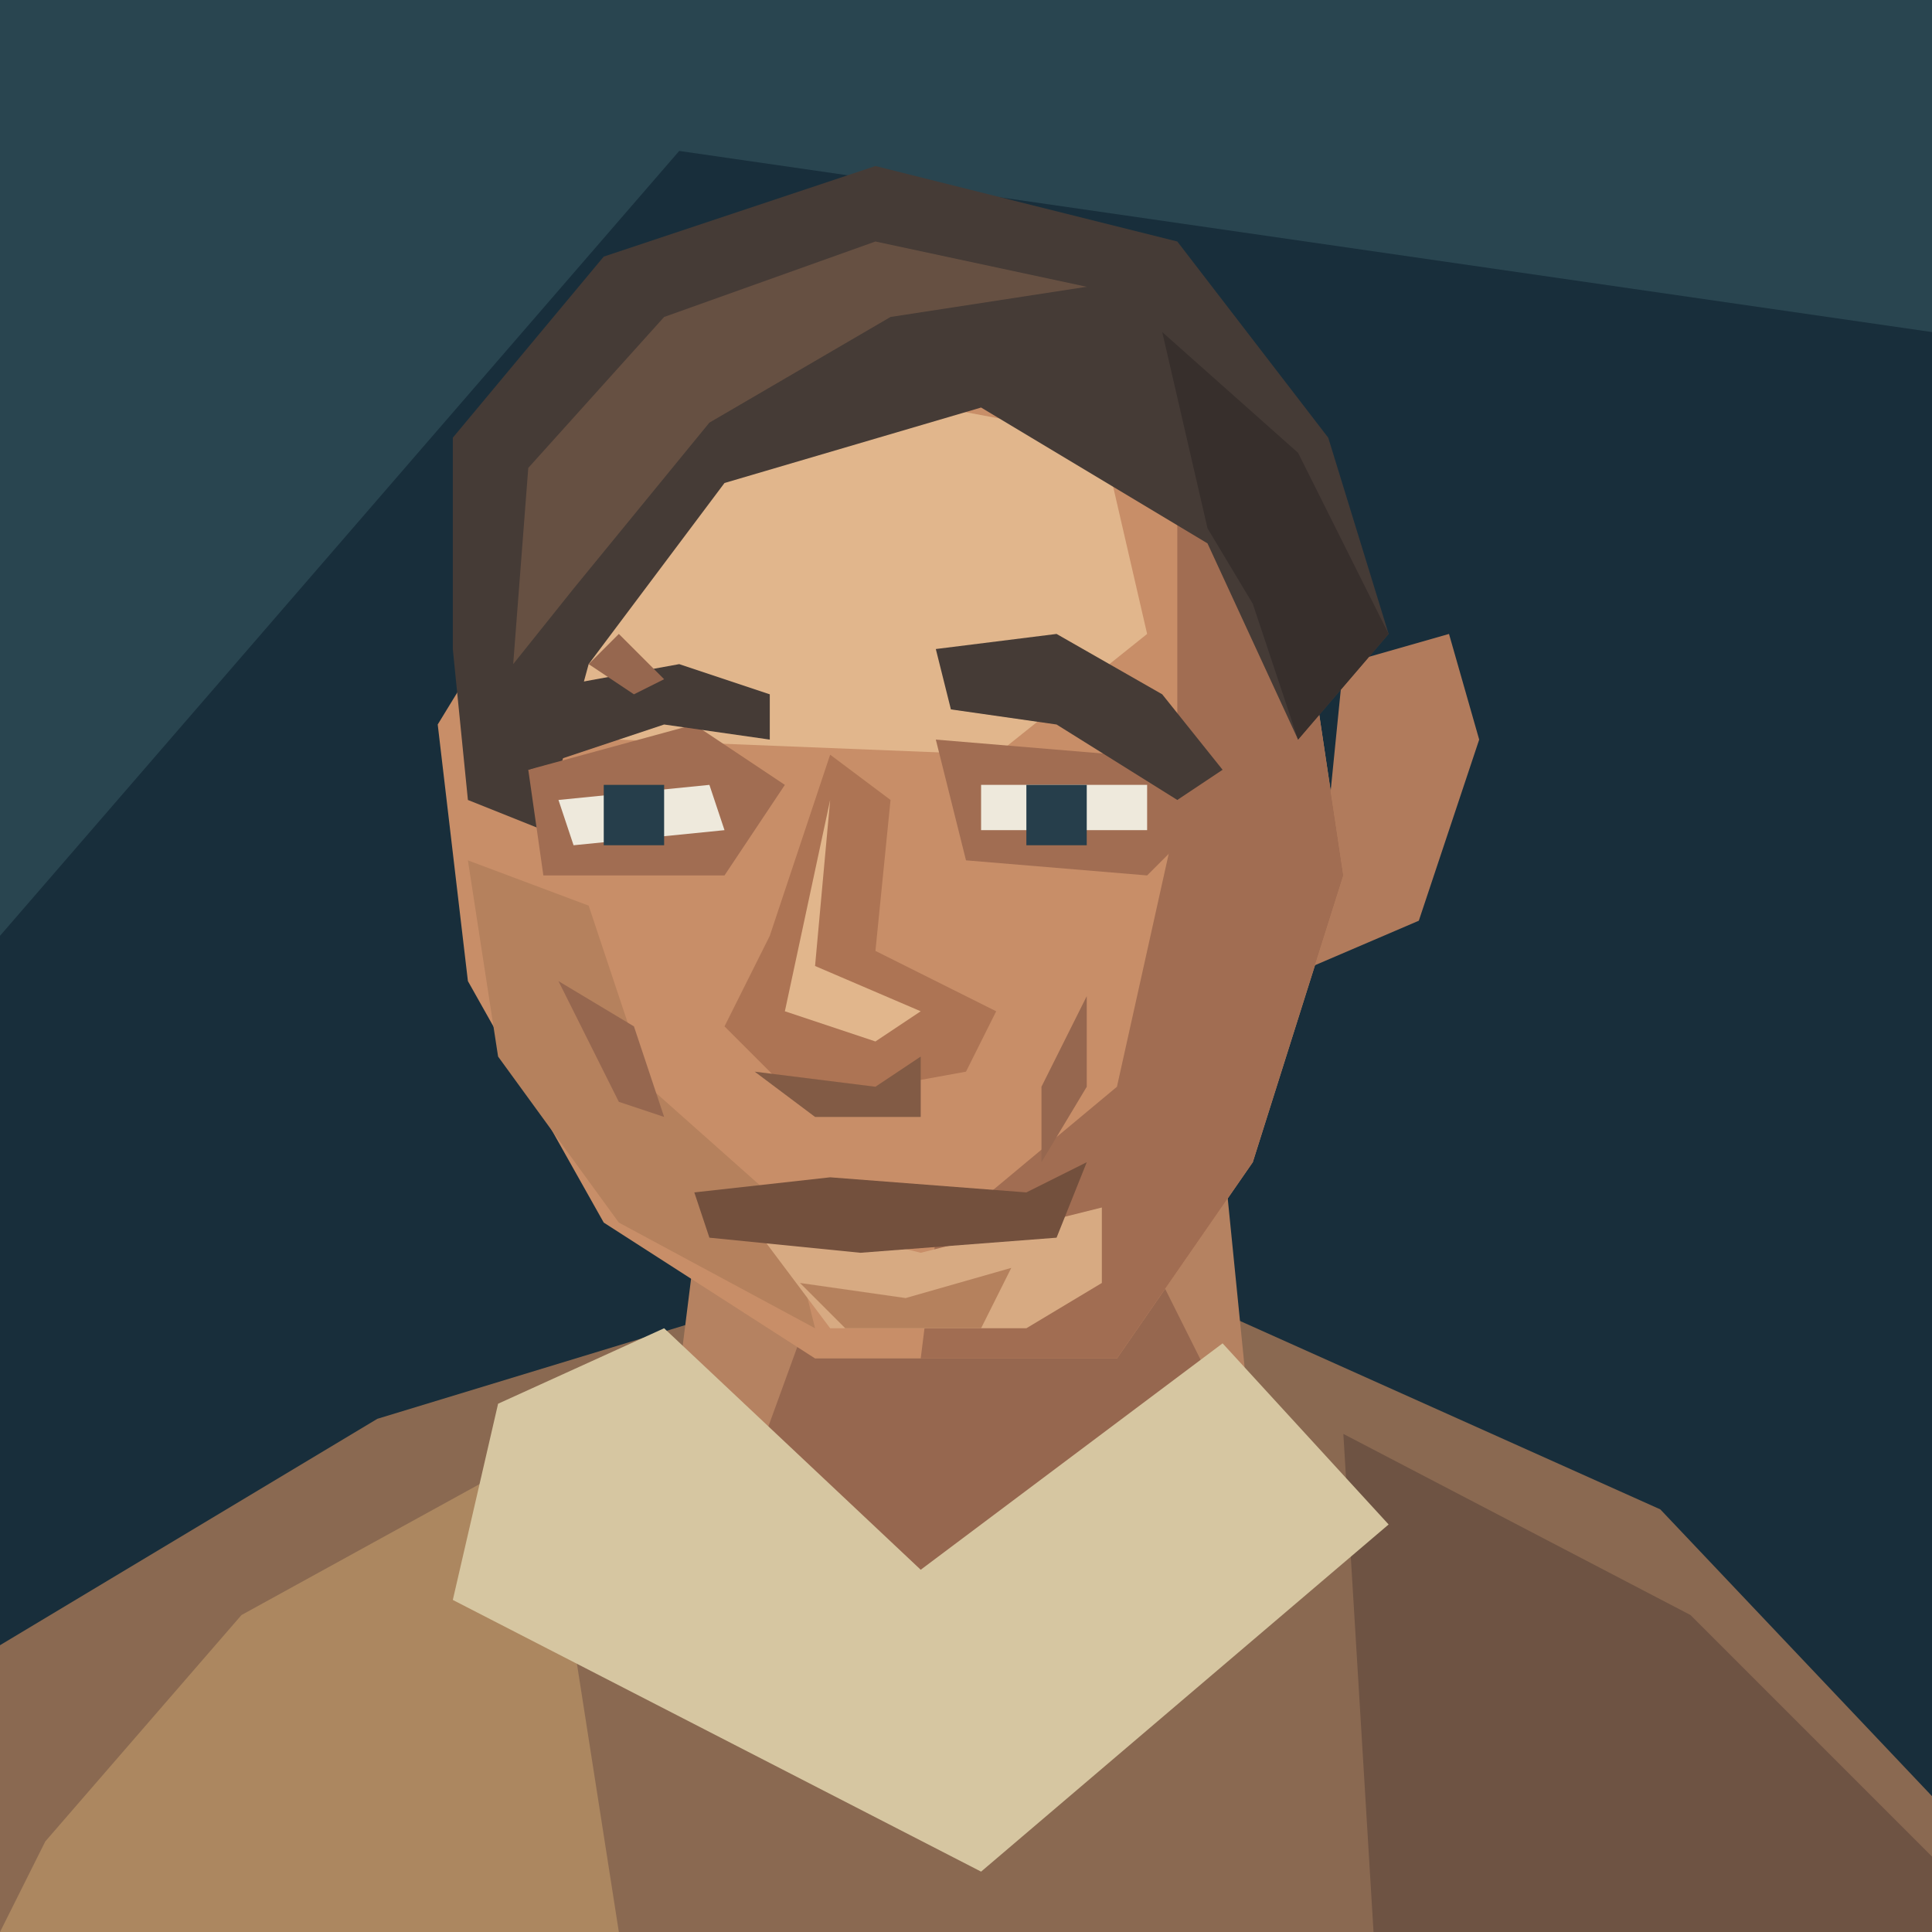
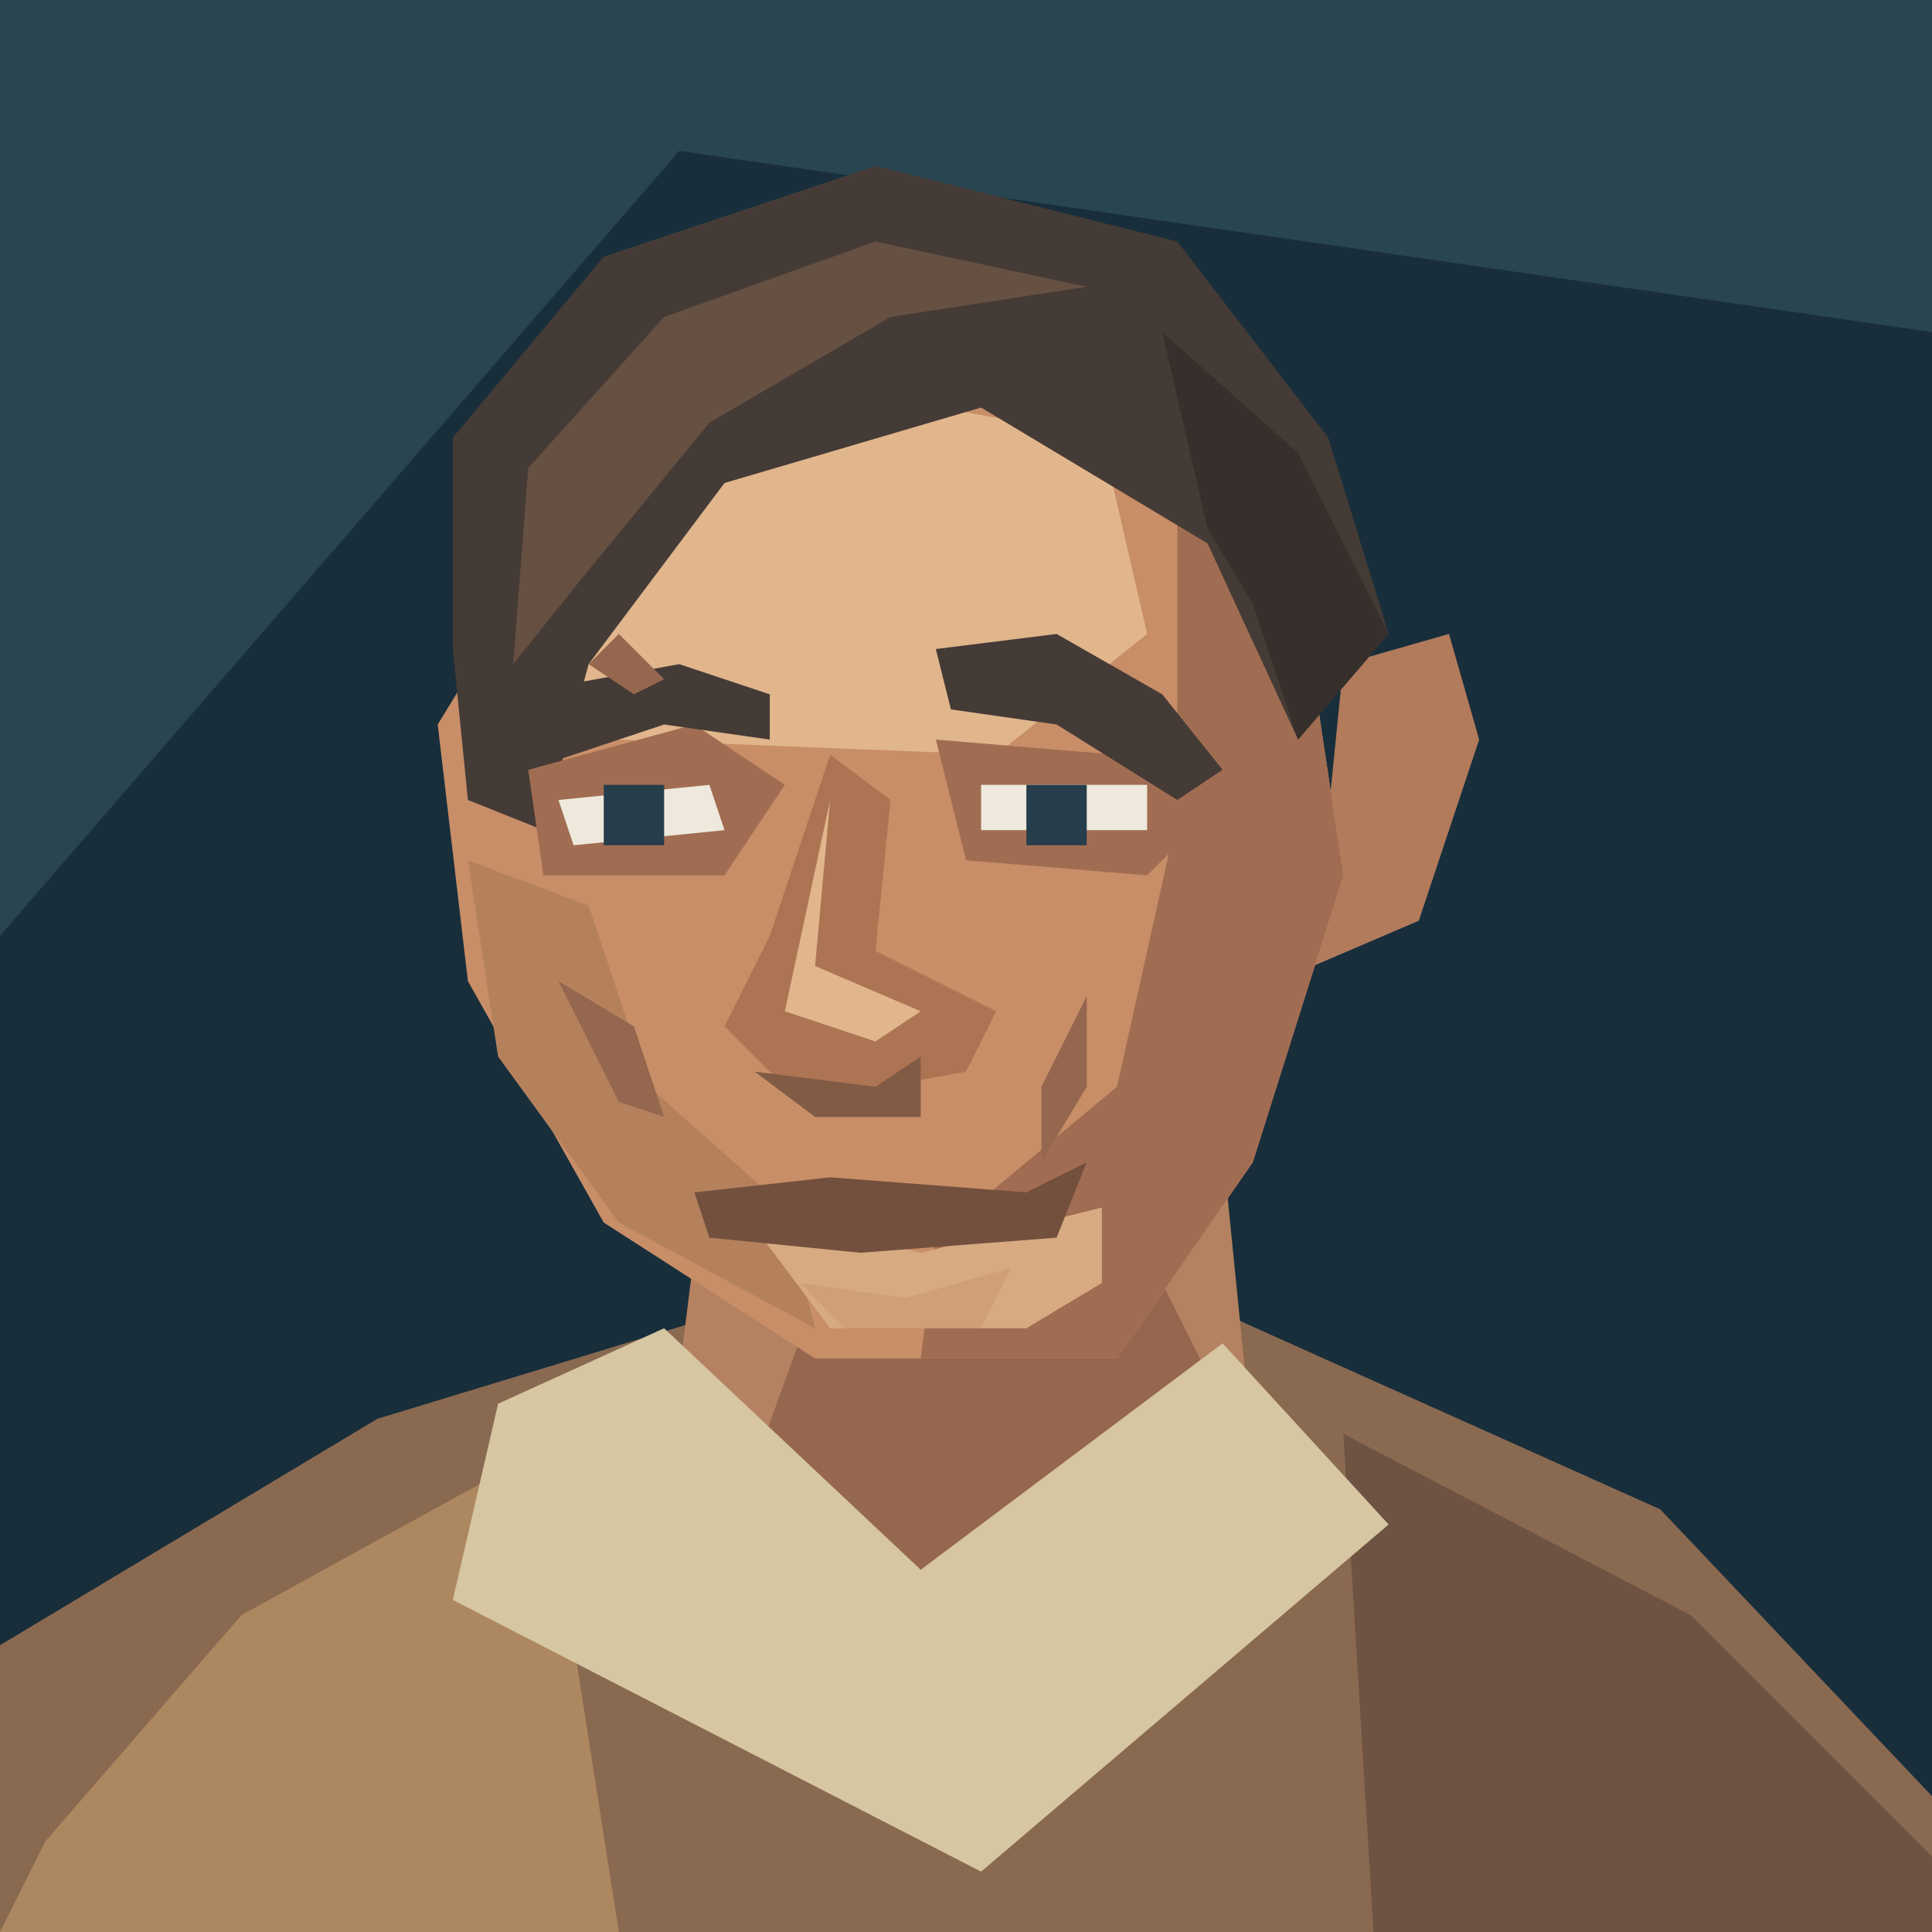
<svg xmlns="http://www.w3.org/2000/svg" width="128" height="128" viewBox="0 0 128 128">
  <path d="M0 0H128V128H0Z" fill="#182e3b" />
  <path d="M0 0H128V22L45 10L0 62Z" fill="#294550" />
  <path d="M0 128V109L25 94 48 87H81L110 100 128 119V128Z" fill="#8a6951" />
  <path d="M3 122L16 107 36 96 41 128H0Z" fill="#ac8760" />
  <path d="M89 95L112 107 128 123V128H91Z" fill="#6e5343" />
  <path d="M47 75L44 99 62 112 83 96 81 76Z" fill="#b58261" />
  <path d="M54 86L76 83 82 95 64 109 50 97Z" fill="#96674f" />
  <path d="M33 93L44 88 61 104 81 89 92 101 65 124 30 106Z" fill="#d6c6a1" />
  <path d="M89 44L96 42 98 49 94 61 87 64Z" fill="#b17b5c" />
  <path d="M40 30L58 21 76 24 86 38 89 58 83 77 74 90H54L40 81 31 65 29 48Z" fill="#c88e68" />
  <path d="M41 34L57 26 73 29 76 42 66 50 41 49 34 43Z" fill="#e1b68c" />
  <path d="M78 30L86 38 89 58 83 77 74 90H61L62 82 74 72 78 54Z" fill="#a16d52" />
  <path d="M31 57L39 60 43 72 52 80 54 88 41 81 33 70Z" fill="#b5815d" />
  <path d="M49 80L61 83 73 80 73 85 68 88H55Z" fill="#d7aa82" />
  <path d="M30 43L30 29 40 17 58 11 78 16 88 29 92 42 86 49 80 36 65 27 48 32 39 44 36 55 31 53Z" fill="#453b36" />
  <path d="M35 31L44 21 58 16 72 19 59 21 47 28 38 39 34 44Z" fill="#665042" />
  <path d="M77 22L86 30 92 42 86 49 83 40 80 35Z" fill="#372f2c" />
  <path d="M35 51L46 48 52 52 48 58 36 58Z M62 49L74 50 80 54 76 58 64 57Z" fill="#a16d52" />
  <path d="M34 46L45 44 51 46 51 49 44 48 35 51Z M62 43L70 42 77 46 81 51 78 53 70 48 63 47Z" fill="#453b36" />
  <path d="M37 53L47 52 48 55 38 56Z M65 52H76V55H65Z" fill="#eee9dc" />
  <path d="M40 52H44V56H40Z M68 52H72V56H68Z" fill="#263e4b" />
  <path d="M55 50L51 62 48 68 53 73 64 71 66 67 58 63 59 53Z" fill="#ad7454" />
  <path d="M55 53L54 64 61 67 58 69 52 67Z" fill="#e1b68c" />
  <path d="M50 71L58 72 61 70 61 74H54Z" fill="#825b45" />
  <path d="M37 65L42 68 44 74 41 73Z M72 66L69 72 69 77 72 72Z" fill="#96674f" />
  <path d="M46 79L55 78 68 79 72 77 70 82 57 83 47 82Z" fill="#73503d" />
-   <path d="M53 85L60 86 67 84 65 88H56Z" fill="#b5815d" />
+   <path d="M53 85L60 86 67 84 65 88H56Z" fill="#b5815d" data-part="chin-highlight" opacity=".25" />
  <path d="M39 44L41 42 44 45 42 46Z" fill="#96674f" />
</svg>
